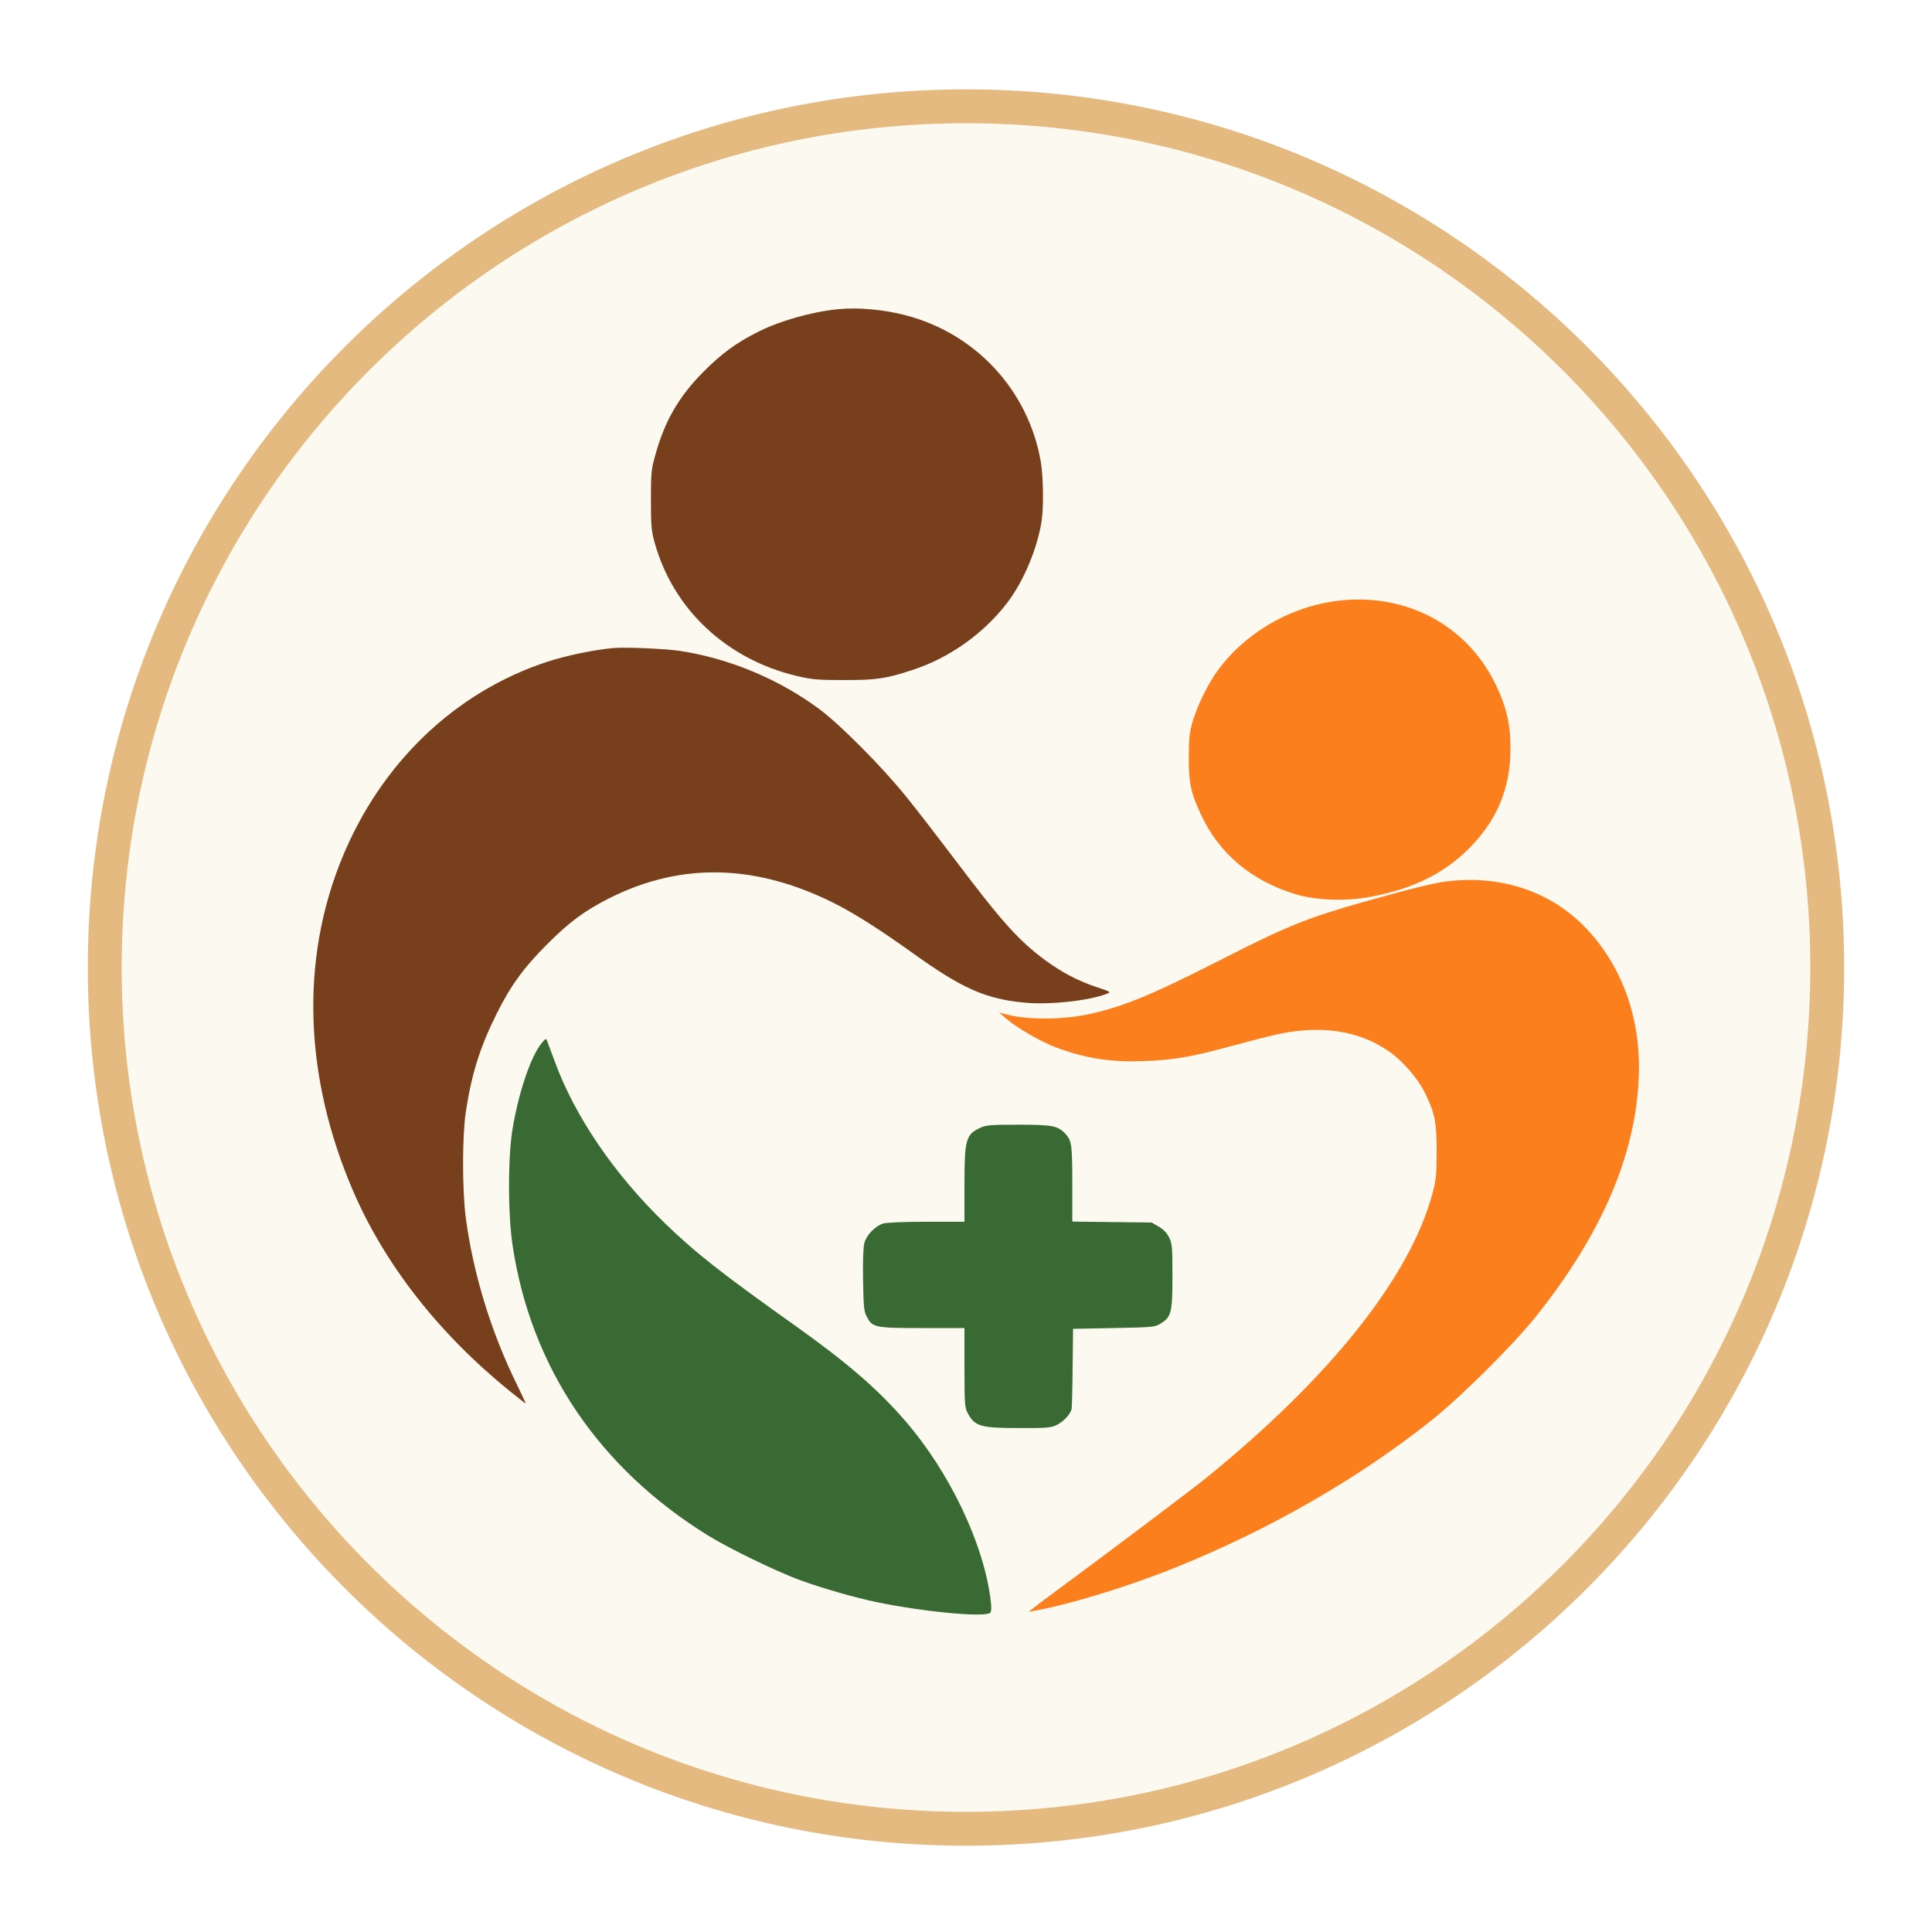
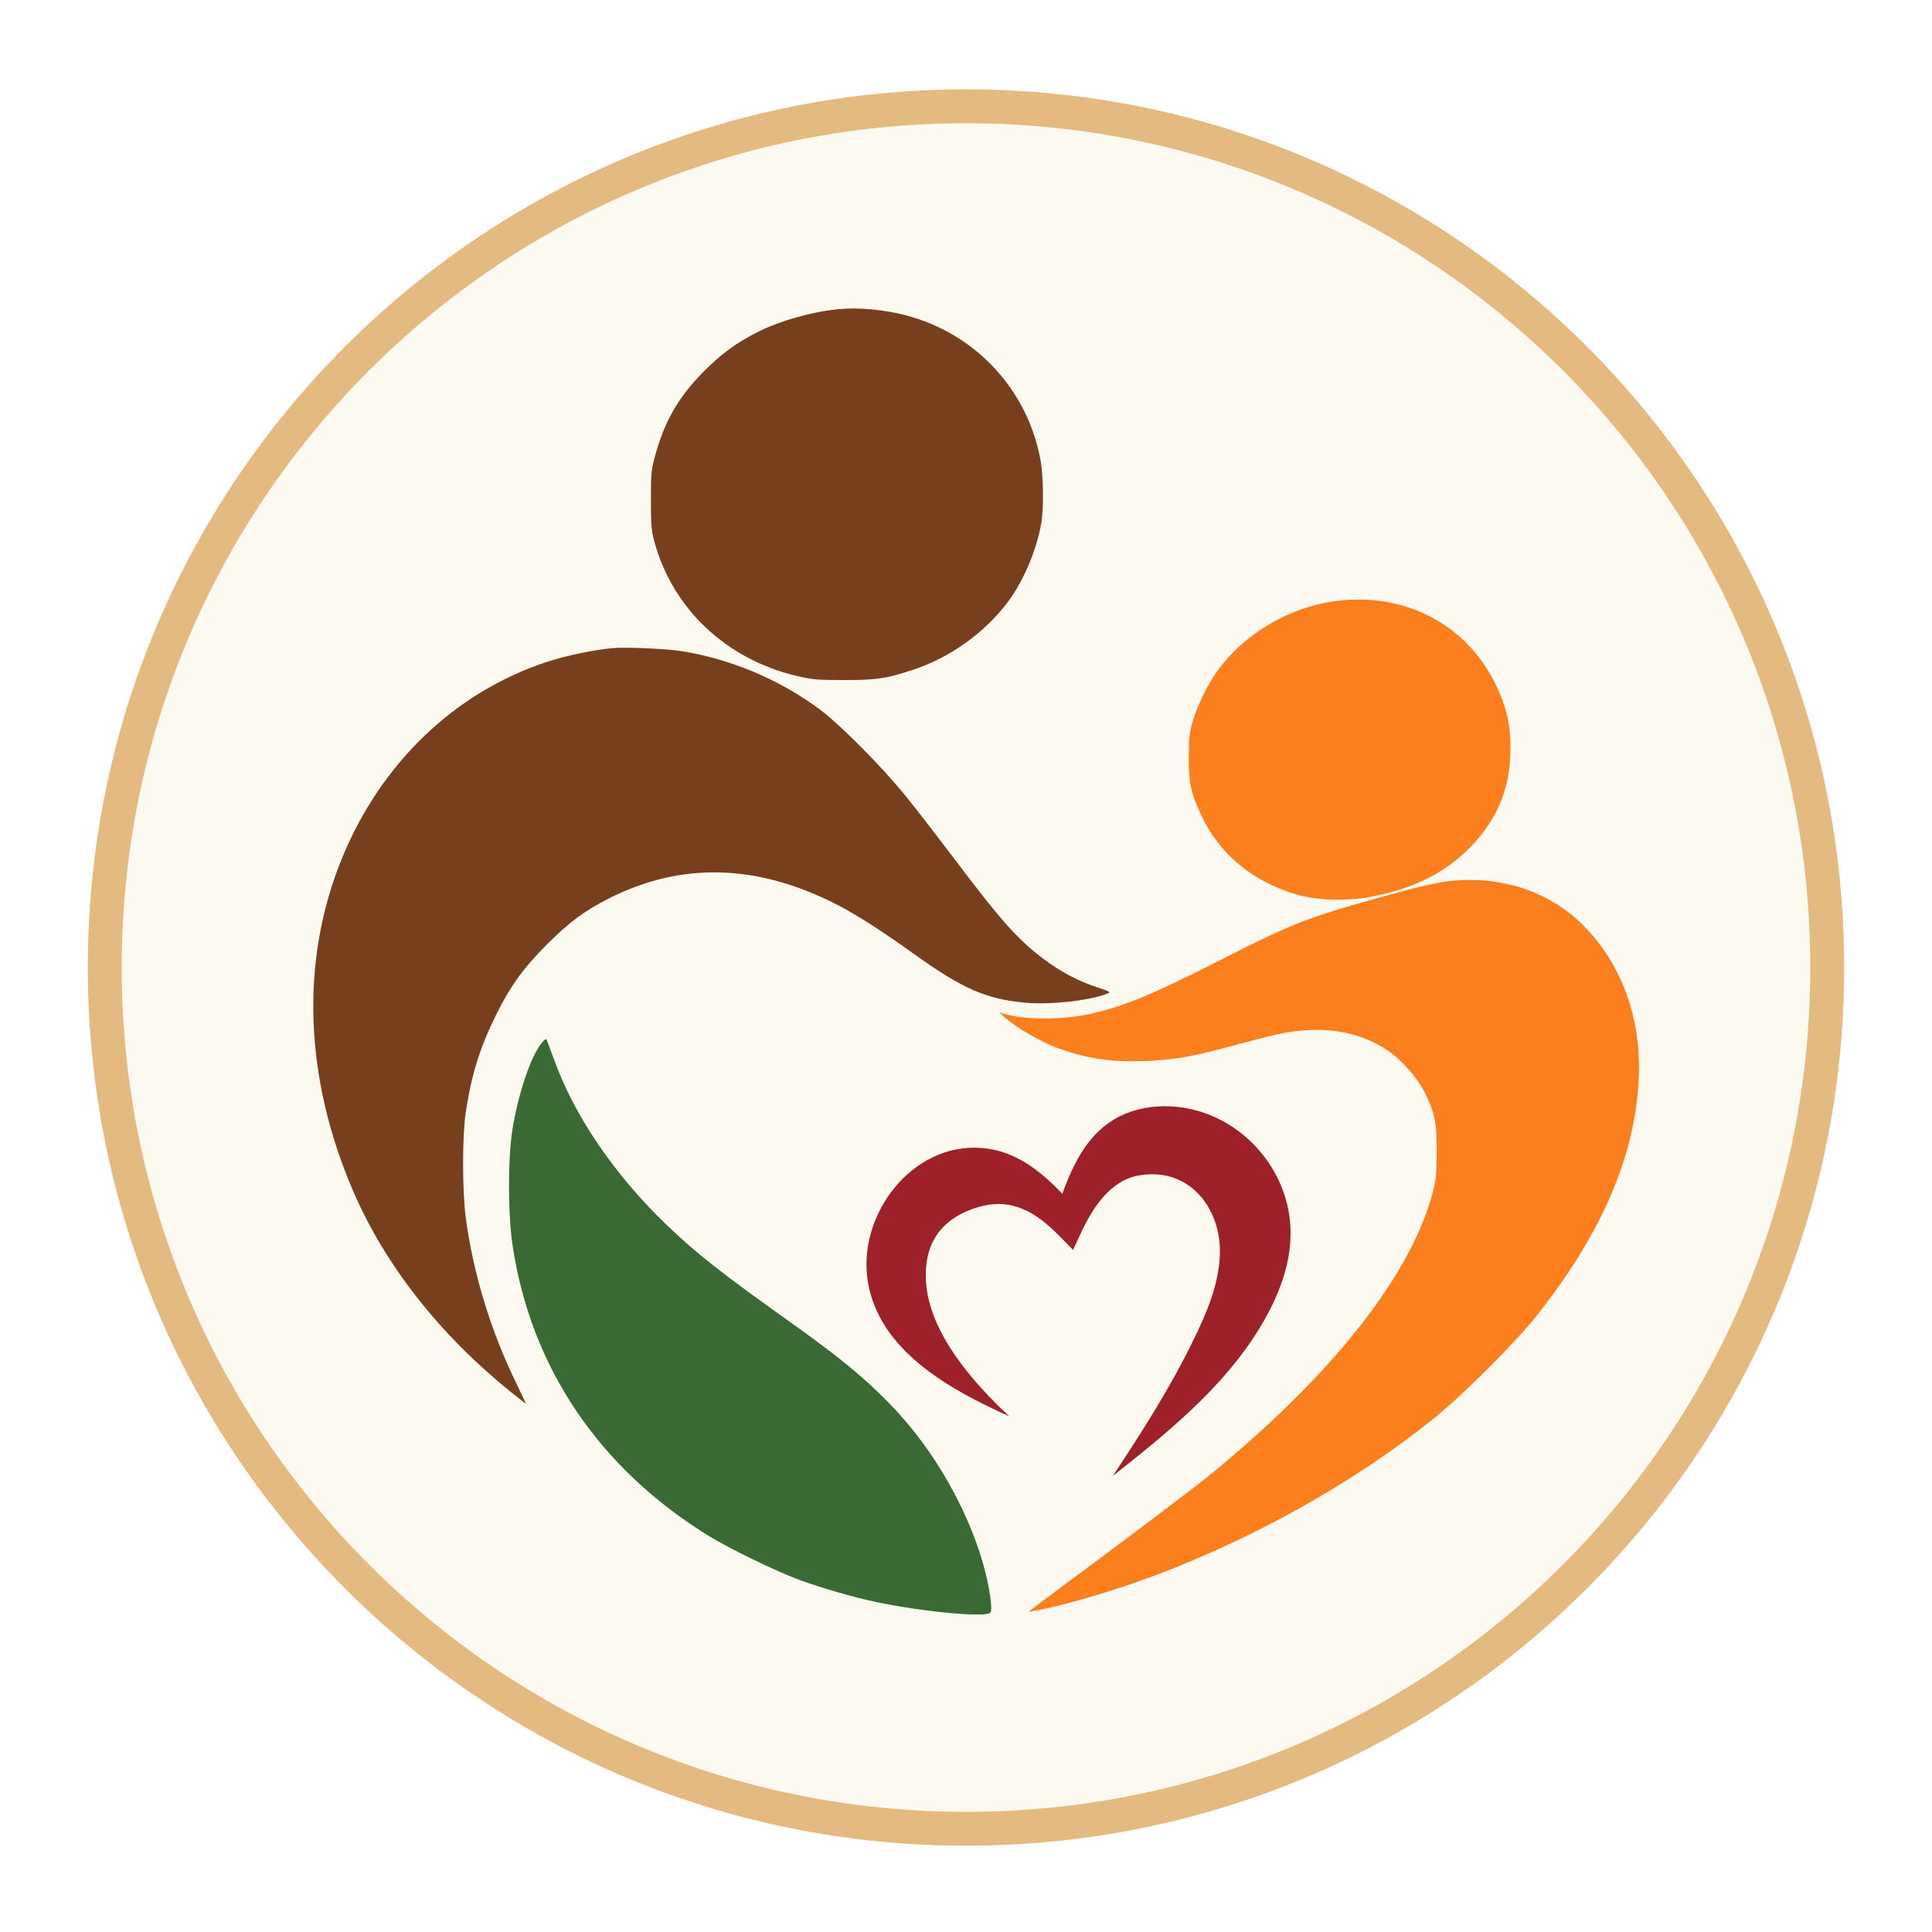
<svg xmlns="http://www.w3.org/2000/svg" viewBox="0 0 1254 1254" width="1254" height="1254">
  <circle cx="627" cy="628" r="570" fill="#E4BA80" />
  <circle cx="627" cy="628" r="548" fill="#FCFAF0" />
  <g transform="translate(0,1254) scale(0.1,-0.1)" fill="#783F1D">
    <path d="M5440 10533 c-173 -17 -377 -75 -522 -148 -141 -71 -236 -141 -353 -259 -161 -163 -250 -317 -312 -541 -26 -93 -28 -113 -28 -290 0 -166 3 -201 23 -273 119 -435 467 -762 926 -870 98 -23 133 -26 301 -26 207 -1 277 9 446 65 242 78 467 239 620 441 104 139 190 343 219 521 15 92 12 293 -5 393 -81 461 -422 830 -878 948 -140 37 -310 52 -437 39z M3985 8334 c-122 -10 -311 -49 -435 -90 -596 -196 -1077 -656 -1330 -1274 -272 -664 -246 -1425 74 -2165 207 -477 556 -923 1017 -1296 54 -43 99 -79 101 -79 2 0 -25 57 -59 128 -166 337 -282 717 -330 1079 -23 179 -23 528 0 683 37 246 92 422 198 635 91 184 177 303 329 455 146 146 243 218 403 299 471 238 964 224 1480 -41 126 -65 289 -169 498 -319 315 -226 470 -294 722 -317 161 -15 414 12 532 58 28 11 26 12 -73 45 -119 40 -224 96 -331 175 -171 127 -282 251 -590 660 -106 140 -247 323 -314 405 -152 188 -420 458 -553 558 -263 197 -588 333 -910 382 -98 15 -346 25 -429 19z" />
  </g>
  <g transform="translate(0,1254) scale(0.1,-0.1)" fill="#FC7F1D">
    <path d="M8644 8635 c-290 -45 -568 -212 -739 -445 -63 -87 -129 -220 -162 -327 -23 -77 -26 -106 -27 -233 -1 -171 13 -236 80 -379 119 -255 331 -431 619 -517 131 -38 326 -45 481 -15 275 52 472 149 635 310 185 184 273 393 273 651 1 156 -26 272 -95 415 -193 401 -608 611 -1065 540z M9355 6814 c-49 -8 -173 -37 -275 -65 -598 -163 -669 -191 -1192 -457 -417 -211 -594 -284 -808 -332 -173 -39 -404 -41 -540 -6 l-55 14 45 -39 c70 -61 232 -154 328 -189 198 -72 350 -95 572 -87 171 6 302 27 505 82 339 91 400 105 504 115 217 22 413 -22 570 -130 91 -61 192 -177 239 -272 66 -135 77 -188 77 -383 -1 -152 -3 -181 -27 -270 -144 -541 -662 -1193 -1468 -1847 -95 -77 -636 -484 -906 -683 -60 -44 -140 -104 -179 -133 l-69 -54 39 7 c231 42 612 158 920 283 610 246 1186 578 1660 956 191 152 535 495 677 674 426 536 645 1046 665 1552 15 385 -112 732 -357 980 -233 236 -569 339 -925 284z" />
  </g>
  <g transform="translate(0,1254) scale(0.1,-0.1)" fill="#396A33">
-     <path d="M3517 5771 c-69 -82 -149 -314 -189 -551 -32 -183 -32 -563 0 -770 120 -788 561 -1439 1267 -1876 140 -86 434 -229 592 -288 143 -53 366 -117 508 -146 312 -64 706 -100 733 -67 7 8 8 35 2 82 -46 367 -265 827 -553 1161 -178 206 -373 375 -708 614 -488 347 -654 477 -857 674 -328 318 -582 693 -711 1046 -24 63 -46 123 -50 134 -6 17 -10 16 -34 -13z M6365 5221 c-96 -44 -105 -76 -105 -371 l0 -240 -242 0 c-147 0 -259 -5 -283 -11 -53 -15 -110 -73 -125 -128 -7 -29 -10 -111 -8 -240 3 -172 5 -201 23 -235 37 -73 52 -76 362 -76 l273 0 0 -255 c0 -231 2 -259 19 -293 46 -90 83 -101 336 -101 173 -1 205 2 240 18 44 20 92 70 100 104 3 12 6 135 7 272 l3 250 265 5 c256 5 266 6 303 29 70 43 77 72 77 307 0 190 -2 211 -21 251 -15 30 -35 52 -67 71 l-47 27 -257 3 -258 3 0 244 c0 252 -4 281 -43 324 -49 54 -85 61 -307 61 -178 0 -210 -3 -245 -19z" />
+     <path d="M3517 5771 c-69 -82 -149 -314 -189 -551 -32 -183 -32 -563 0 -770 120 -788 561 -1439 1267 -1876 140 -86 434 -229 592 -288 143 -53 366 -117 508 -146 312 -64 706 -100 733 -67 7 8 8 35 2 82 -46 367 -265 827 -553 1161 -178 206 -373 375 -708 614 -488 347 -654 477 -857 674 -328 318 -582 693 -711 1046 -24 63 -46 123 -50 134 -6 17 -10 16 -34 -13z" />
  </g>
+   <path fill="#9E2129" d="M655.1 919.3C617.1 902.2 570.3 876.9 563.2 831.3C556.5 788.5 591.9 741.6 637.1 745.1C658.7 746.7 675.1 759.8 689.5 774.8C697.0 754.5 706.7 734.5 727.1 724.4C737.3 719.4 748.6 717.6 759.9 718.1C801.5 720.2 835.8 755.5 837.6 796.9C838.6 820.1 829.6 842.1 817.8 861.6C794.2 900.6 757.6 930.1 722.3 958.0C741.1 929.6 759.7 900.5 774.6 869.8C783.3 852.0 791.7 832.6 791.8 812.4C792.0 786.4 775.1 761.8 747.3 762.2C741.3 762.3 735.5 763.2 730.0 765.9C712.4 774.9 704.2 794.4 696.5 811.3C685.1 799.7 674.1 786.9 657.8 782.7C649.0 780.4 640.3 781.5 631.8 784.5C609.8 792.2 599.7 808.2 601.0 831.4C602.9 865.1 631.8 897.6 655.1 919.3Z" />
</svg>
